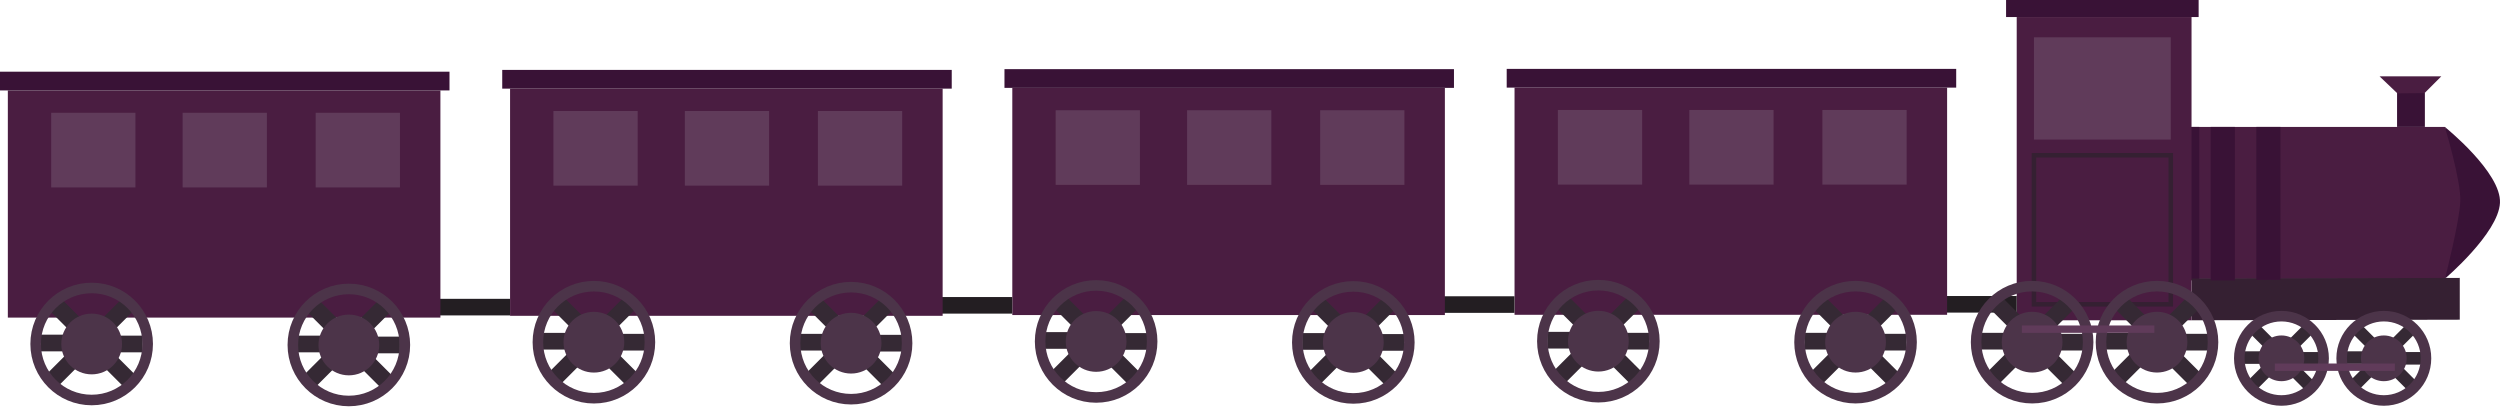
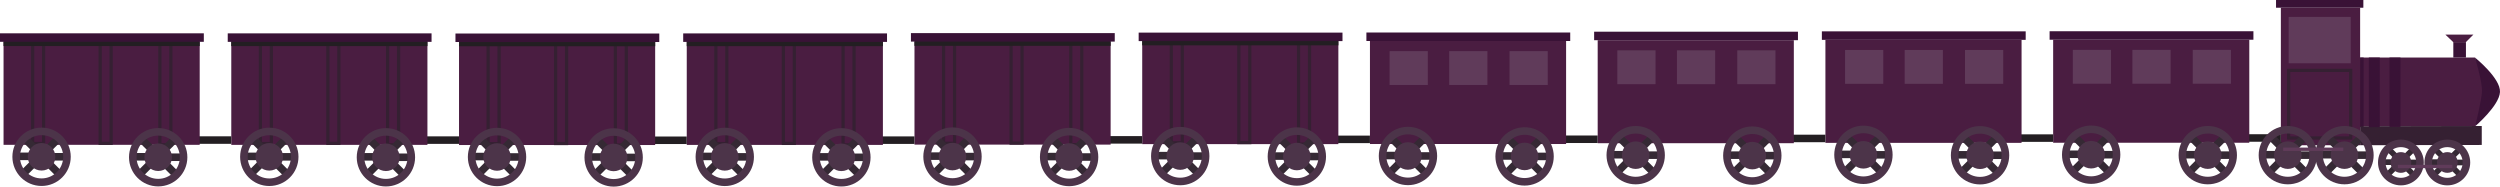
- <svg xmlns="http://www.w3.org/2000/svg" id="Layer_13" data-name="Layer 13" viewBox="0 0 1659.167 269.618">
+ <svg xmlns="http://www.w3.org/2000/svg" id="train" viewBox="0 0 2316.591 172.92">
  <defs>
    <style>.cls-1{fill:#4a1d41;}.cls-2{fill:#391236;}.cls-3{fill:#352032;}.cls-4{fill:#603b5a;}.cls-5,.cls-8{fill:none;stroke-miterlimit:10;}.cls-5{stroke:#352032;stroke-width:3px;}.cls-6{fill:#231e22;}.cls-7{fill:#352934;}.cls-8{stroke:#4c3449;stroke-width:7px;}.cls-9{fill:#4c3449;}</style>
  </defs>
-   <path class="cls-1" d="M1956.026,247.958h-168.09V147.067h168.09s13.57,24.797,13.57,50.446S1956.026,247.958,1956.026,247.958Z" transform="translate(-333.4858 -62.8361)" />
-   <path class="cls-2" d="M1956.133,247.759s35.427-30.068,36.497-50.246-36.604-50.446-36.604-50.446,10.885,35.768,10.274,49.526S1956.133,247.759,1956.133,247.759Z" transform="translate(-333.4858 -62.8361)" />
-   <rect class="cls-2" x="1443.532" y="84.231" width="16.051" height="101.863" />
-   <polygon class="cls-3" points="1454.451 212.563 1632.469 212.17 1632.469 184.431 1454.451 184.824 1454.451 212.563" />
-   <rect class="cls-2" x="1497.433" y="84.231" width="16.051" height="101.519" />
-   <rect class="cls-2" x="1467.166" y="84.231" width="16.051" height="101.863" />
-   <rect class="cls-2" x="1590.851" y="61.645" width="18.459" height="22.586" />
-   <polyline class="cls-1" points="1591.043 61.947 1579.243 50.695 1581.393 50.657 1620.221 50.657 1609.101 61.777" />
-   <rect class="cls-1" x="1338.425" y="11.312" width="116.025" height="201.251" />
-   <rect class="cls-2" x="1331.366" width="127.796" height="11.312" />
-   <rect class="cls-4" x="1349.862" y="24.764" width="90.802" height="67.873" />
-   <rect class="cls-5" x="1349.862" y="103.032" width="90.802" height="98.93" />
-   <rect class="cls-6" x="1290.67" y="196.458" width="47.755" height="11.006" />
-   <rect class="cls-7" x="1701.688" y="281.092" width="11.074" height="17.647" transform="translate(1663.655 -1480.145) rotate(90)" />
-   <rect class="cls-7" x="1651.853" y="280.051" width="11.074" height="18.43" transform="translate(1034.638 1883.82) rotate(-90)" />
-   <rect class="cls-7" x="1691.778" y="261.399" width="11.074" height="22.52" transform="translate(356.4453 -1183.159) rotate(45)" />
-   <rect class="cls-7" x="1657.908" y="297.304" width="11.074" height="18.45" transform="translate(370.4748 -1149.289) rotate(45)" />
-   <rect class="cls-7" x="1695.137" y="299.094" width="11.074" height="17.453" transform="translate(-53.0315 1229.88) rotate(-45)" />
-   <rect class="cls-7" x="1659.939" y="262.001" width="11.074" height="18.411" transform="translate(-37.4509 1194.268) rotate(-45)" />
-   <circle class="cls-8" cx="1348.655" cy="227.08" r="37.177" />
-   <circle class="cls-9" cx="1348.655" cy="227.08" r="20.159" />
-   <rect class="cls-7" x="1784.565" y="281.092" width="11.074" height="17.647" transform="translate(1746.532 -1563.022) rotate(90)" />
-   <rect class="cls-7" x="1734.73" y="280.051" width="11.074" height="18.43" transform="translate(1117.515 1966.697) rotate(-90)" />
-   <rect class="cls-7" x="1774.655" y="261.399" width="11.074" height="22.52" transform="translate(380.7194 -1241.762) rotate(45)" />
-   <rect class="cls-7" x="1740.785" y="297.304" width="11.074" height="18.45" transform="translate(394.749 -1207.892) rotate(45)" />
-   <rect class="cls-7" x="1778.014" y="299.094" width="11.074" height="17.453" transform="translate(-28.7574 1288.483) rotate(-45)" />
-   <rect class="cls-7" x="1742.816" y="262.001" width="11.074" height="18.411" transform="translate(-13.1768 1252.871) rotate(-45)" />
-   <circle class="cls-8" cx="1431.532" cy="227.08" r="37.177" />
-   <circle class="cls-9" cx="1431.532" cy="227.08" r="20.159" />
-   <rect class="cls-7" x="1862.321" y="294" width="8.335" height="13.282" transform="translate(1833.643 -1628.683) rotate(90)" />
-   <rect class="cls-7" x="1824.812" y="293.216" width="8.335" height="13.872" transform="translate(1195.341 2066.295) rotate(-90)" />
-   <rect class="cls-7" x="1854.862" y="279.177" width="8.335" height="16.95" transform="translate(414.4122 -1293.117) rotate(45)" />
-   <rect class="cls-7" x="1829.369" y="306.202" width="8.335" height="13.886" transform="translate(424.9717 -1267.624) rotate(45)" />
-   <rect class="cls-7" x="1857.39" y="307.549" width="8.335" height="13.136" transform="translate(-10.3624 1345.486) rotate(-45)" />
-   <rect class="cls-7" x="1830.898" y="279.63" width="8.335" height="13.857" transform="translate(1.3647 1318.682) rotate(-45)" />
-   <circle class="cls-8" cx="1514.122" cy="237.805" r="27.982" />
-   <circle class="cls-9" cx="1514.122" cy="237.805" r="15.173" />
-   <rect class="cls-7" x="1930.26" y="294" width="8.335" height="13.282" transform="translate(1901.583 -1696.623) rotate(90)" />
-   <rect class="cls-7" x="1892.751" y="293.216" width="8.335" height="13.872" transform="translate(1263.281 2134.234) rotate(-90)" />
-   <rect class="cls-7" x="1922.802" y="279.177" width="8.335" height="16.95" transform="translate(434.3112 -1341.158) rotate(45)" />
-   <rect class="cls-7" x="1897.308" y="306.202" width="8.335" height="13.886" transform="translate(444.8707 -1315.665) rotate(45)" />
-   <rect class="cls-7" x="1925.329" y="307.549" width="8.335" height="13.136" transform="translate(9.5366 1393.527) rotate(-45)" />
-   <rect class="cls-7" x="1898.837" y="279.63" width="8.335" height="13.857" transform="translate(21.2637 1366.722) rotate(-45)" />
-   <circle class="cls-8" cx="1582.062" cy="237.805" r="27.982" />
-   <circle class="cls-9" cx="1582.062" cy="237.805" r="15.173" />
-   <rect class="cls-4" x="1341.866" y="216.006" width="87.903" height="4.887" />
-   <rect class="cls-1" x="1005.148" y="58.151" width="287.083" height="150.77" />
-   <rect class="cls-4" x="1509.73" y="241.249" width="79.637" height="4.887" />
-   <rect class="cls-7" x="1413.818" y="280.443" width="11.074" height="17.647" transform="translate(1375.135 -1192.925) rotate(90)" />
-   <rect class="cls-7" x="1363.983" y="279.401" width="11.074" height="18.43" transform="translate(747.4178 1595.301) rotate(-90)" />
-   <rect class="cls-7" x="1403.909" y="260.749" width="11.074" height="22.52" transform="translate(271.6708 -979.7948) rotate(45)" />
-   <rect class="cls-7" x="1370.038" y="296.655" width="11.074" height="18.45" transform="translate(285.7003 -945.9246) rotate(45)" />
-   <rect class="cls-7" x="1407.267" y="298.444" width="11.074" height="17.453" transform="translate(-136.8873 1026.135) rotate(-45)" />
-   <rect class="cls-7" x="1372.069" y="261.351" width="11.074" height="18.411" transform="translate(-121.3066 990.5227) rotate(-45)" />
-   <circle class="cls-8" cx="1060.785" cy="226.43" r="37.177" />
-   <circle class="cls-9" cx="1060.785" cy="226.43" r="20.159" />
-   <rect class="cls-7" x="1584.501" y="281.092" width="11.074" height="17.647" transform="translate(1546.468 -1362.958) rotate(90)" />
-   <rect class="cls-7" x="1534.666" y="280.051" width="11.074" height="18.43" transform="translate(917.4511 1766.633) rotate(-90)" />
-   <rect class="cls-7" x="1574.591" y="261.399" width="11.074" height="22.52" transform="translate(322.1221 -1100.296) rotate(45)" />
-   <rect class="cls-7" x="1540.721" y="297.304" width="11.074" height="18.45" transform="translate(336.1516 -1066.425) rotate(45)" />
-   <rect class="cls-7" x="1577.95" y="299.094" width="11.074" height="17.453" transform="translate(-87.3548 1147.017) rotate(-45)" />
-   <rect class="cls-7" x="1542.752" y="262.001" width="11.074" height="18.411" transform="translate(-71.7741 1111.404) rotate(-45)" />
-   <circle class="cls-8" cx="1231.468" cy="227.08" r="37.177" />
-   <circle class="cls-9" cx="1231.468" cy="227.08" r="20.159" />
-   <rect class="cls-4" x="1033.917" y="72.992" width="55.916" height="49.529" />
-   <rect class="cls-4" x="1121.149" y="72.992" width="55.916" height="49.529" />
-   <rect class="cls-4" x="1209.46" y="72.992" width="55.916" height="49.529" />
-   <rect class="cls-2" x="999.947" y="45.718" width="298.318" height="12.433" />
-   <rect class="cls-6" x="957.355" y="196.628" width="47.755" height="11.006" />
-   <rect class="cls-1" x="671.832" y="58.32" width="287.083" height="150.77" />
-   <rect class="cls-7" x="1080.502" y="280.612" width="11.074" height="17.647" transform="translate(1041.989 -859.4396) rotate(90)" />
-   <rect class="cls-7" x="1030.667" y="279.571" width="11.074" height="18.43" transform="translate(413.9326 1262.154) rotate(-90)" />
-   <rect class="cls-7" x="1070.593" y="260.919" width="11.074" height="22.52" transform="translate(174.1647 -744.0554) rotate(45)" />
-   <rect class="cls-7" x="1036.723" y="296.824" width="11.074" height="18.45" transform="translate(188.1942 -710.1851) rotate(45)" />
-   <rect class="cls-7" x="1073.951" y="298.613" width="11.074" height="17.453" transform="translate(-234.633 790.495) rotate(-45)" />
-   <rect class="cls-7" x="1038.753" y="261.52" width="11.074" height="18.411" transform="translate(-219.0523 754.8825) rotate(-45)" />
-   <circle class="cls-8" cx="727.47" cy="226.6" r="37.177" />
-   <circle class="cls-9" cx="727.47" cy="226.6" r="20.159" />
-   <rect class="cls-7" x="1251.185" y="281.262" width="11.074" height="17.647" transform="translate(1213.322 -1029.473) rotate(90)" />
-   <rect class="cls-7" x="1201.35" y="280.22" width="11.074" height="18.43" transform="translate(583.9659 1433.487) rotate(-90)" />
-   <rect class="cls-7" x="1241.276" y="261.568" width="11.074" height="22.52" transform="translate(224.6159 -864.5562) rotate(45)" />
-   <rect class="cls-7" x="1207.406" y="297.474" width="11.074" height="18.45" transform="translate(238.6454 -830.6859) rotate(45)" />
-   <rect class="cls-7" x="1244.634" y="299.263" width="11.074" height="17.453" transform="translate(-185.1005 911.3763) rotate(-45)" />
-   <rect class="cls-7" x="1209.436" y="262.17" width="11.074" height="18.411" transform="translate(-169.5199 875.7638) rotate(-45)" />
-   <circle class="cls-8" cx="898.153" cy="227.249" r="37.177" />
-   <circle class="cls-9" cx="898.153" cy="227.249" r="20.159" />
-   <rect class="cls-4" x="700.601" y="73.161" width="55.916" height="49.529" />
-   <rect class="cls-4" x="787.833" y="73.161" width="55.916" height="49.529" />
-   <rect class="cls-4" x="876.144" y="73.161" width="55.916" height="49.529" />
-   <rect class="cls-2" x="666.632" y="45.888" width="298.318" height="12.433" />
-   <rect class="cls-6" x="624.039" y="197.135" width="47.755" height="11.006" />
-   <rect class="cls-1" x="338.516" y="58.827" width="287.083" height="150.77" />
-   <rect class="cls-7" x="747.186" y="281.119" width="11.074" height="17.647" transform="translate(709.1801 -525.6168) rotate(90)" />
-   <rect class="cls-7" x="697.352" y="280.078" width="11.074" height="18.43" transform="translate(80.1099 929.3453) rotate(-90)" />
-   <rect class="cls-7" x="737.277" y="261.426" width="11.074" height="22.52" transform="translate(76.8972 -508.217) rotate(45)" />
-   <rect class="cls-7" x="703.407" y="297.331" width="11.074" height="18.45" transform="translate(90.9267 -474.3468) rotate(45)" />
-   <rect class="cls-7" x="740.635" y="299.12" width="11.074" height="17.453" transform="translate(-332.6174 554.9536) rotate(-45)" />
-   <rect class="cls-7" x="705.438" y="262.027" width="11.074" height="18.411" transform="translate(-317.0368 519.3411) rotate(-45)" />
-   <circle class="cls-8" cx="394.154" cy="227.107" r="37.177" />
-   <circle class="cls-9" cx="394.154" cy="227.107" r="20.159" />
-   <rect class="cls-7" x="917.869" y="281.769" width="11.074" height="17.647" transform="translate(880.5128 -695.6501) rotate(90)" />
-   <rect class="cls-7" x="868.035" y="280.727" width="11.074" height="18.43" transform="translate(250.1432 1100.678) rotate(-90)" />
-   <rect class="cls-7" x="907.96" y="262.075" width="11.074" height="22.52" transform="translate(127.3485 -628.7178) rotate(45)" />
-   <rect class="cls-7" x="874.09" y="297.981" width="11.074" height="18.45" transform="translate(141.378 -594.8476) rotate(45)" />
-   <rect class="cls-7" x="911.318" y="299.77" width="11.074" height="17.453" transform="translate(-283.0849 675.835) rotate(-45)" />
-   <rect class="cls-7" x="876.121" y="262.677" width="11.074" height="18.411" transform="translate(-267.5043 640.2225) rotate(-45)" />
-   <circle class="cls-8" cx="564.837" cy="227.756" r="37.177" />
-   <circle class="cls-9" cx="564.837" cy="227.756" r="20.159" />
-   <rect class="cls-4" x="367.285" y="73.668" width="55.916" height="49.529" />
-   <rect class="cls-4" x="454.517" y="73.668" width="55.916" height="49.529" />
-   <rect class="cls-4" x="542.828" y="73.668" width="55.916" height="49.529" />
-   <rect class="cls-2" x="333.316" y="46.394" width="298.318" height="12.433" />
-   <polyline class="cls-6" points="338.478 198.319 290.723 198.319 290.723 209.326 338.478 209.326" />
-   <rect class="cls-1" x="5.2" y="60.012" width="287.083" height="150.77" />
-   <rect class="cls-7" x="413.871" y="282.304" width="11.074" height="17.647" transform="translate(377.0491 -191.1163) rotate(90)" />
-   <rect class="cls-7" x="364.036" y="281.262" width="11.074" height="18.43" transform="translate(-254.3906 597.2143) rotate(-90)" />
-   <rect class="cls-7" x="403.961" y="262.61" width="11.074" height="22.52" transform="translate(-19.891 -272.1802) rotate(45)" />
-   <rect class="cls-7" x="370.091" y="298.516" width="11.074" height="18.45" transform="translate(-5.8615 -238.3099) rotate(45)" />
-   <rect class="cls-7" x="407.32" y="300.305" width="11.074" height="17.453" transform="translate(-431.081 319.6107) rotate(-45)" />
-   <rect class="cls-7" x="372.122" y="263.212" width="11.074" height="18.411" transform="translate(-415.5004 283.9982) rotate(-45)" />
-   <circle class="cls-8" cx="60.838" cy="228.291" r="37.177" />
-   <circle class="cls-9" cx="60.838" cy="228.291" r="20.159" />
-   <rect class="cls-7" x="584.554" y="282.954" width="11.074" height="17.647" transform="translate(548.3817 -361.1496) rotate(90)" />
-   <rect class="cls-7" x="534.719" y="281.912" width="11.074" height="18.43" transform="translate(-84.3574 768.5469) rotate(-90)" />
-   <rect class="cls-7" x="574.644" y="263.26" width="11.074" height="22.52" transform="translate(30.5603 -392.681) rotate(45)" />
-   <rect class="cls-7" x="540.774" y="299.165" width="11.074" height="18.45" transform="translate(44.5898 -358.8107) rotate(45)" />
-   <rect class="cls-7" x="578.003" y="300.955" width="11.074" height="17.453" transform="translate(-381.5485 440.4921) rotate(-45)" />
-   <rect class="cls-7" x="542.805" y="263.862" width="11.074" height="18.411" transform="translate(-365.9679 404.8796) rotate(-45)" />
-   <circle class="cls-8" cx="231.521" cy="228.941" r="37.177" />
-   <circle class="cls-9" cx="231.521" cy="228.941" r="20.159" />
-   <rect class="cls-4" x="33.969" y="74.853" width="55.916" height="49.529" />
-   <rect class="cls-4" x="121.201" y="74.853" width="55.916" height="49.529" />
-   <rect class="cls-4" x="209.512" y="74.853" width="55.916" height="49.529" />
-   <rect class="cls-2" y="47.579" width="298.318" height="12.433" />
+   <path class="cls-1" d="M1969.464,278.462H1863.044V214.586h106.419s8.591,15.7,8.591,31.938S1969.464,278.462,1969.464,278.462Z" transform="translate(323.939 -161.2586)" />
+   <path class="cls-2" d="M1969.532,278.335s22.429-19.036,23.107-31.811-23.175-31.938-23.175-31.938,6.891,22.645,6.504,31.355S1969.532,278.335,1969.532,278.335Z" transform="translate(323.939 -161.2586)" />
+   <rect class="cls-2" x="2180.071" y="53.327" width="10.162" height="64.491" />
+   <polygon class="cls-3" points="2186.983 134.576 2299.689 134.327 2299.689 116.766 2186.983 117.014 2186.983 134.576" />
+   <rect class="cls-2" x="2214.196" y="53.327" width="10.162" height="64.273" />
+   <rect class="cls-2" x="2195.034" y="53.327" width="10.162" height="64.491" />
+   <rect class="cls-2" x="2273.34" y="39.028" width="11.686" height="14.299" />
+   <polyline class="cls-1" points="2273.462 39.22 2265.991 32.096 2267.352 32.072 2291.934 32.072 2284.895 39.111" />
+   <rect class="cls-1" x="2113.526" y="7.162" width="73.457" height="127.414" />
+   <rect class="cls-2" x="2109.057" width="80.909" height="7.162" />
+   <rect class="cls-4" x="2120.767" y="15.679" width="57.488" height="42.971" />
+   <rect class="cls-5" x="2120.767" y="65.231" width="57.488" height="62.633" />
+   <rect class="cls-6" x="2083.292" y="124.38" width="30.234" height="6.968" />
+   <rect class="cls-7" x="1808.44" y="299.439" width="7.011" height="11.172" transform="translate(2440.909 -1668.178) rotate(90)" />
+   <rect class="cls-7" x="1776.889" y="298.78" width="7.011" height="11.668" transform="translate(1799.719 1923.749) rotate(-90)" />
+   <rect class="cls-7" x="1802.166" y="286.971" width="7.011" height="14.258" transform="translate(1060.768 -1351.921) rotate(45)" />
+   <rect class="cls-7" x="1780.722" y="309.703" width="7.011" height="11.681" transform="translate(1069.65 -1330.478) rotate(45)" />
+   <rect class="cls-7" x="1804.292" y="310.836" width="7.011" height="11.049" transform="translate(629.7299 1209.707) rotate(-45)" />
+   <rect class="cls-7" x="1782.008" y="287.352" width="7.011" height="11.656" transform="translate(639.5942 1187.16) rotate(-45)" />
+   <circle class="cls-8" cx="2120.003" cy="143.767" r="23.537" />
+   <circle class="cls-9" cx="2120.003" cy="143.767" r="12.763" />
+   <rect class="cls-7" x="1860.91" y="299.439" width="7.011" height="11.172" transform="translate(2493.38 -1720.649) rotate(90)" />
+   <rect class="cls-7" x="1829.359" y="298.78" width="7.011" height="11.668" transform="translate(1852.189 1976.22) rotate(-90)" />
+   <rect class="cls-7" x="1854.636" y="286.971" width="7.011" height="14.258" transform="translate(1076.136 -1389.023) rotate(45)" />
+   <rect class="cls-7" x="1833.193" y="309.703" width="7.011" height="11.681" transform="translate(1085.018 -1367.58) rotate(45)" />
+   <rect class="cls-7" x="1856.762" y="310.836" width="7.011" height="11.049" transform="translate(645.0981 1246.809) rotate(-45)" />
+   <rect class="cls-7" x="1834.478" y="287.352" width="7.011" height="11.656" transform="translate(654.9624 1224.263) rotate(-45)" />
+   <circle class="cls-8" cx="2172.474" cy="143.767" r="23.537" />
+   <circle class="cls-9" cx="2172.474" cy="143.767" r="12.763" />
+   <rect class="cls-7" x="1910.138" y="307.611" width="5.277" height="8.409" transform="translate(2548.531 -1762.219) rotate(90)" />
+   <rect class="cls-7" x="1886.39" y="307.115" width="5.277" height="8.783" transform="translate(1901.462 2039.276) rotate(-90)" />
+   <rect class="cls-7" x="1905.416" y="298.227" width="5.277" height="10.731" transform="translate(1097.467 -1421.537) rotate(45)" />
+   <rect class="cls-7" x="1889.276" y="315.336" width="5.277" height="8.792" transform="translate(1104.153 -1405.397) rotate(45)" />
+   <rect class="cls-7" x="1907.016" y="316.189" width="5.277" height="8.316" transform="translate(656.7442 1282.899) rotate(-45)" />
+   <rect class="cls-7" x="1890.244" y="298.513" width="5.277" height="8.773" transform="translate(664.1687 1265.928) rotate(-45)" />
+   <circle class="cls-8" cx="2224.762" cy="150.557" r="17.716" />
+   <circle class="cls-9" cx="2224.762" cy="150.557" r="9.606" />
+   <rect class="cls-7" x="1953.151" y="307.611" width="5.277" height="8.409" transform="translate(2591.544 -1805.233) rotate(90)" />
+   <rect class="cls-7" x="1929.404" y="307.115" width="5.277" height="8.783" transform="translate(1944.475 2082.289) rotate(-90)" />
+   <rect class="cls-7" x="1948.429" y="298.227" width="5.277" height="10.731" transform="translate(1110.065 -1451.952) rotate(45)" />
+   <rect class="cls-7" x="1932.289" y="315.336" width="5.277" height="8.792" transform="translate(1116.751 -1435.812) rotate(45)" />
+   <rect class="cls-7" x="1950.029" y="316.189" width="5.277" height="8.316" transform="translate(669.3425 1313.314) rotate(-45)" />
+   <rect class="cls-7" x="1933.257" y="298.513" width="5.277" height="8.773" transform="translate(676.767 1296.343) rotate(-45)" />
+   <circle class="cls-8" cx="2267.776" cy="150.557" r="17.716" />
+   <circle class="cls-9" cx="2267.776" cy="150.557" r="9.606" />
+   <rect class="cls-4" x="2115.705" y="136.756" width="55.652" height="3.094" />
+   <rect class="cls-1" x="1902.525" y="36.816" width="181.755" height="95.454" />
+   <rect class="cls-4" x="2221.981" y="152.738" width="50.419" height="3.094" />
+   <rect class="cls-7" x="1626.186" y="299.028" width="7.011" height="11.172" transform="translate(2258.244 -1486.336) rotate(90)" />
+   <rect class="cls-7" x="1594.635" y="298.368" width="7.011" height="11.668" transform="translate(1617.877 1741.085) rotate(-90)" />
+   <rect class="cls-7" x="1619.912" y="286.56" width="7.011" height="14.258" transform="translate(1007.096 -1223.169) rotate(45)" />
+   <rect class="cls-7" x="1598.469" y="309.292" width="7.011" height="11.681" transform="translate(1015.978 -1201.725) rotate(45)" />
+   <rect class="cls-7" x="1622.039" y="310.425" width="7.011" height="11.049" transform="translate(576.6399 1080.714) rotate(-45)" />
+   <rect class="cls-7" x="1599.754" y="286.941" width="7.011" height="11.656" transform="translate(586.5042 1058.167) rotate(-45)" />
+   <circle class="cls-8" cx="1937.75" cy="143.355" r="23.537" />
+   <circle class="cls-9" cx="1937.75" cy="143.355" r="12.763" />
+   <rect class="cls-7" x="1734.247" y="299.439" width="7.011" height="11.172" transform="translate(2366.717 -1593.986) rotate(90)" />
+   <rect class="cls-7" x="1702.696" y="298.78" width="7.011" height="11.668" transform="translate(1725.527 1849.557) rotate(-90)" />
+   <rect class="cls-7" x="1727.974" y="286.971" width="7.011" height="14.258" transform="translate(1039.037 -1299.459) rotate(45)" />
+   <rect class="cls-7" x="1706.53" y="309.703" width="7.011" height="11.681" transform="translate(1047.92 -1278.016) rotate(45)" />
+   <rect class="cls-7" x="1730.1" y="310.836" width="7.011" height="11.049" transform="translate(607.9995 1157.245) rotate(-45)" />
+   <rect class="cls-7" x="1707.816" y="287.352" width="7.011" height="11.656" transform="translate(617.8638 1134.699) rotate(-45)" />
+   <circle class="cls-8" cx="2045.811" cy="143.767" r="23.537" />
+   <circle class="cls-9" cx="2045.811" cy="143.767" r="12.763" />
+   <rect class="cls-4" x="1920.739" y="46.212" width="35.401" height="31.357" />
+   <rect class="cls-4" x="1975.966" y="46.212" width="35.401" height="31.357" />
+   <rect class="cls-4" x="2031.877" y="46.212" width="35.401" height="31.357" />
+   <rect class="cls-2" x="1899.233" y="28.945" width="188.869" height="7.871" />
+   <rect class="cls-6" x="1872.266" y="124.487" width="30.234" height="6.968" />
+   <rect class="cls-1" x="1691.499" y="36.923" width="181.755" height="95.454" />
+   <rect class="cls-7" x="1415.16" y="299.135" width="7.011" height="11.172" transform="translate(2047.326 -1275.203) rotate(90)" />
+   <rect class="cls-7" x="1383.609" y="298.476" width="7.011" height="11.668" transform="translate(1406.744 1530.166) rotate(-90)" />
+   <rect class="cls-7" x="1408.886" y="286.667" width="7.011" height="14.258" transform="translate(945.3639 -1073.92) rotate(45)" />
+   <rect class="cls-7" x="1387.443" y="309.399" width="7.011" height="11.681" transform="translate(954.2461 -1052.476) rotate(45)" />
+   <rect class="cls-7" x="1411.013" y="310.532" width="7.011" height="11.049" transform="translate(514.7561 931.5276) rotate(-45)" />
+   <rect class="cls-7" x="1388.729" y="287.048" width="7.011" height="11.656" transform="translate(524.6203 908.9809) rotate(-45)" />
+   <circle class="cls-8" cx="1726.724" cy="143.463" r="23.537" />
+   <circle class="cls-9" cx="1726.724" cy="143.463" r="12.763" />
+   <rect class="cls-7" x="1523.222" y="299.546" width="7.011" height="11.172" transform="translate(2155.798 -1382.853) rotate(90)" />
+   <rect class="cls-7" x="1491.67" y="298.887" width="7.011" height="11.668" transform="translate(1514.394 1638.639) rotate(-90)" />
+   <rect class="cls-7" x="1516.948" y="287.078" width="7.011" height="14.258" transform="translate(977.3051 -1150.21) rotate(45)" />
+   <rect class="cls-7" x="1495.504" y="309.81" width="7.011" height="11.681" transform="translate(986.1874 -1128.766) rotate(45)" />
+   <rect class="cls-7" x="1519.074" y="310.943" width="7.011" height="11.049" transform="translate(546.1156 1008.059) rotate(-45)" />
+   <rect class="cls-7" x="1496.79" y="287.459" width="7.011" height="11.656" transform="translate(555.9799 985.5122) rotate(-45)" />
+   <circle class="cls-8" cx="1834.785" cy="143.874" r="23.537" />
+   <circle class="cls-9" cx="1834.785" cy="143.874" r="12.763" />
+   <rect class="cls-4" x="1709.713" y="46.319" width="35.401" height="31.357" />
+   <rect class="cls-4" x="1764.94" y="46.319" width="35.401" height="31.357" />
+   <rect class="cls-4" x="1820.851" y="46.319" width="35.401" height="31.357" />
+   <rect class="cls-2" x="1688.207" y="29.052" width="188.869" height="7.871" />
+   <rect class="cls-6" x="1661.241" y="124.808" width="30.234" height="6.968" />
+   <rect class="cls-1" x="1480.473" y="37.244" width="181.755" height="95.454" />
+   <rect class="cls-7" x="1204.134" y="299.456" width="7.011" height="11.172" transform="translate(1836.621 -1063.856) rotate(90)" />
+   <rect class="cls-7" x="1172.583" y="298.797" width="7.011" height="11.668" transform="translate(1195.397 1319.461) rotate(-90)" />
+   <rect class="cls-7" x="1197.861" y="286.988" width="7.011" height="14.258" transform="translate(883.7828 -924.608) rotate(45)" />
+   <rect class="cls-7" x="1176.417" y="309.72" width="7.011" height="11.681" transform="translate(892.665 -903.1644) rotate(45)" />
+   <rect class="cls-7" x="1199.987" y="310.853" width="7.011" height="11.049" transform="translate(452.7211 782.4038) rotate(-45)" />
+   <rect class="cls-7" x="1177.703" y="287.369" width="7.011" height="11.656" transform="translate(462.5854 759.8571) rotate(-45)" />
+   <circle class="cls-8" cx="1515.698" cy="143.784" r="23.537" />
+   <circle class="cls-9" cx="1515.698" cy="143.784" r="12.763" />
+   <rect class="cls-7" x="1312.196" y="299.867" width="7.011" height="11.172" transform="translate(1945.094 -1171.506) rotate(90)" />
+   <rect class="cls-7" x="1280.645" y="299.208" width="7.011" height="11.668" transform="translate(1303.047 1427.934) rotate(-90)" />
+   <rect class="cls-7" x="1305.922" y="287.399" width="7.011" height="14.258" transform="translate(915.7241 -1000.898) rotate(45)" />
+   <rect class="cls-7" x="1284.478" y="310.131" width="7.011" height="11.681" transform="translate(924.6063 -979.4547) rotate(45)" />
+   <rect class="cls-7" x="1308.048" y="311.264" width="7.011" height="11.049" transform="translate(484.0806 858.9351) rotate(-45)" />
+   <rect class="cls-7" x="1285.764" y="287.78" width="7.011" height="11.656" transform="translate(493.9449 836.3884) rotate(-45)" />
+   <circle class="cls-8" cx="1623.759" cy="144.195" r="23.537" />
+   <circle class="cls-9" cx="1623.759" cy="144.195" r="12.763" />
+   <rect class="cls-4" x="1498.687" y="46.64" width="35.401" height="31.357" />
+   <rect class="cls-4" x="1553.915" y="46.64" width="35.401" height="31.357" />
+   <rect class="cls-4" x="1609.825" y="46.64" width="35.401" height="31.357" />
+   <rect class="cls-2" x="1477.181" y="29.373" width="188.869" height="7.871" />
+   <polyline class="cls-6" points="1480.449 125.558 1450.215 125.558 1450.215 132.526 1480.449 132.526" />
+   <rect class="cls-1" x="1269.447" y="37.994" width="181.755" height="95.454" />
+   <rect class="cls-7" x="993.109" y="300.206" width="7.011" height="11.172" transform="translate(1626.345 -852.0804) rotate(90)" />
+   <rect class="cls-7" x="961.558" y="299.547" width="7.011" height="11.668" transform="translate(983.6211 1109.185) rotate(-90)" />
+   <rect class="cls-7" x="986.835" y="287.738" width="7.011" height="14.258" transform="translate(822.5051 -775.1705) rotate(45)" />
+   <rect class="cls-7" x="965.391" y="310.47" width="7.011" height="11.681" transform="translate(831.3874 -753.7269) rotate(45)" />
+   <rect class="cls-7" x="988.961" y="311.603" width="7.011" height="11.049" transform="translate(390.3827 633.4057) rotate(-45)" />
+   <rect class="cls-7" x="966.677" y="288.119" width="7.011" height="11.656" transform="translate(400.2469 610.859) rotate(-45)" />
+   <circle class="cls-8" cx="1304.672" cy="144.534" r="23.537" />
+   <circle class="cls-9" cx="1304.672" cy="144.534" r="12.763" />
+   <rect class="cls-7" x="1101.17" y="300.617" width="7.011" height="11.172" transform="translate(1734.818 -959.7303) rotate(90)" />
+   <rect class="cls-7" x="1069.619" y="299.958" width="7.011" height="11.668" transform="translate(1091.271 1217.658) rotate(-90)" />
+   <rect class="cls-7" x="1094.896" y="288.149" width="7.011" height="14.258" transform="translate(854.4464 -851.4609) rotate(45)" />
+   <rect class="cls-7" x="1073.452" y="310.881" width="7.011" height="11.681" transform="translate(863.3286 -830.0172) rotate(45)" />
+   <rect class="cls-7" x="1097.022" y="312.014" width="7.011" height="11.049" transform="translate(421.7422 709.937) rotate(-45)" />
+   <rect class="cls-7" x="1074.738" y="288.53" width="7.011" height="11.656" transform="translate(431.6065 687.3903) rotate(-45)" />
+   <circle class="cls-8" cx="1412.734" cy="144.945" r="23.537" />
+   <circle class="cls-9" cx="1412.734" cy="144.945" r="12.763" />
+   <rect class="cls-4" x="1287.661" y="47.39" width="35.401" height="31.357" />
+   <rect class="cls-4" x="1342.889" y="47.39" width="35.401" height="31.357" />
+   <rect class="cls-4" x="1398.8" y="47.39" width="35.401" height="31.357" />
+   <rect class="cls-2" x="1266.155" y="30.123" width="188.869" height="7.871" />
+   <polyline class="cls-6" points="1269.423 125.656 1239.189 125.656 1239.189 132.624 1269.423 132.624" />
+   <rect class="cls-1" x="1058.421" y="38.092" width="181.755" height="95.454" />
+   <rect class="cls-5" x="1085.384" y="37.139" width="10.162" height="95.14" />
+   <rect class="cls-5" x="1203.279" y="37.139" width="10.162" height="96.406" />
+   <rect class="cls-5" x="1147.941" y="35.734" width="10.162" height="96.406" />
+   <rect class="cls-7" x="782.083" y="300.304" width="7.011" height="11.172" transform="translate(1415.417 -640.9569) rotate(90)" />
+   <rect class="cls-7" x="750.532" y="299.644" width="7.011" height="11.668" transform="translate(772.4976 898.2572) rotate(-90)" />
+   <rect class="cls-7" x="775.809" y="287.836" width="7.011" height="14.258" transform="translate(760.7662 -625.9241) rotate(45)" />
+   <rect class="cls-7" x="754.365" y="310.568" width="7.011" height="11.681" transform="translate(769.6484 -604.4805) rotate(45)" />
+   <rect class="cls-7" x="777.935" y="311.7" width="7.011" height="11.049" transform="translate(328.5056 484.2165) rotate(-45)" />
+   <rect class="cls-7" x="755.651" y="288.216" width="7.011" height="11.656" transform="translate(338.3699 461.6698) rotate(-45)" />
+   <circle class="cls-8" cx="1093.646" cy="144.631" r="23.537" />
+   <circle class="cls-9" cx="1093.646" cy="144.631" r="12.763" />
+   <rect class="cls-7" x="890.144" y="300.715" width="7.011" height="11.172" transform="translate(1523.89 -748.6068) rotate(90)" />
+   <rect class="cls-7" x="858.593" y="300.056" width="7.011" height="11.668" transform="translate(880.1475 1006.73) rotate(-90)" />
+   <rect class="cls-7" x="883.87" y="288.247" width="7.011" height="14.258" transform="translate(792.7074 -702.2144) rotate(45)" />
+   <rect class="cls-7" x="862.427" y="310.979" width="7.011" height="11.681" transform="translate(801.5896 -680.7708) rotate(45)" />
+   <rect class="cls-7" x="885.996" y="312.112" width="7.011" height="11.049" transform="translate(359.8651 560.7478) rotate(-45)" />
+   <rect class="cls-7" x="863.712" y="288.628" width="7.011" height="11.656" transform="translate(369.7294 538.2011) rotate(-45)" />
+   <circle class="cls-8" cx="1201.708" cy="145.043" r="23.537" />
+   <circle class="cls-9" cx="1201.708" cy="145.043" r="12.763" />
+   <rect class="cls-6" x="1058.397" y="34.156" width="181.804" height="7.871" />
+   <rect class="cls-2" x="1055.129" y="30.221" width="188.869" height="7.871" />
+   <path class="cls-6" d="M734.458,294.078" transform="translate(323.939 -161.2586)" />
+   <path class="cls-6" d="M734.458,287.11" transform="translate(323.939 -161.2586)" />
+   <polyline class="cls-6" points="1058.397 126.114 1028.163 126.114 1028.163 133.083 1058.397 133.083" />
+   <rect class="cls-1" x="847.396" y="38.55" width="181.755" height="95.454" />
+   <rect class="cls-5" x="874.358" y="37.598" width="10.162" height="95.14" />
+   <rect class="cls-5" x="992.253" y="37.598" width="10.162" height="96.406" />
+   <rect class="cls-5" x="936.915" y="36.193" width="10.162" height="96.406" />
+   <rect class="cls-7" x="571.057" y="300.762" width="7.011" height="11.172" transform="translate(1204.85 -429.4725) rotate(90)" />
+   <rect class="cls-7" x="539.506" y="300.103" width="7.011" height="11.668" transform="translate(561.0132 687.69) rotate(-90)" />
+   <rect class="cls-7" x="564.783" y="288.294" width="7.011" height="14.258" transform="translate(699.2824 -476.572) rotate(45)" />
+   <rect class="cls-7" x="543.34" y="311.026" width="7.011" height="11.681" transform="translate(708.1646 -455.1284) rotate(45)" />
+   <rect class="cls-7" x="566.909" y="312.159" width="7.011" height="11.049" transform="translate(266.3733 335.133) rotate(-45)" />
+   <rect class="cls-7" x="544.625" y="288.675" width="7.011" height="11.656" transform="translate(276.2375 312.5863) rotate(-45)" />
+   <circle class="cls-8" cx="882.621" cy="145.09" r="23.537" />
+   <circle class="cls-9" cx="882.621" cy="145.09" r="12.763" />
+   <rect class="cls-7" x="679.118" y="301.174" width="7.011" height="11.172" transform="translate(1313.322 -537.1224) rotate(90)" />
+   <rect class="cls-7" x="647.567" y="300.514" width="7.011" height="11.668" transform="translate(668.6631 796.1625) rotate(-90)" />
+   <rect class="cls-7" x="672.844" y="288.705" width="7.011" height="14.258" transform="translate(731.2237 -552.8623) rotate(45)" />
+   <rect class="cls-7" x="651.401" y="311.438" width="7.011" height="11.681" transform="translate(740.1059 -531.4187) rotate(45)" />
+   <rect class="cls-7" x="674.971" y="312.57" width="7.011" height="11.049" transform="translate(297.7328 411.6643) rotate(-45)" />
+   <rect class="cls-7" x="652.687" y="289.086" width="7.011" height="11.656" transform="translate(307.5971 389.1176) rotate(-45)" />
+   <circle class="cls-8" cx="990.682" cy="145.501" r="23.537" />
+   <circle class="cls-9" cx="990.682" cy="145.501" r="12.763" />
+   <rect class="cls-6" x="847.371" y="34.615" width="181.804" height="7.871" />
+   <rect class="cls-2" x="844.103" y="30.679" width="188.869" height="7.871" />
+   <path class="cls-6" d="M523.433,294.536" transform="translate(323.939 -161.2586)" />
+   <path class="cls-6" d="M523.433,287.568" transform="translate(323.939 -161.2586)" />
+   <polyline class="cls-6" points="847.371 126.391 817.137 126.391 817.137 133.359 847.371 133.359" />
+   <rect class="cls-1" x="636.37" y="38.827" width="181.755" height="95.454" />
+   <rect class="cls-5" x="663.332" y="37.874" width="10.162" height="95.14" />
+   <rect class="cls-5" x="781.227" y="37.874" width="10.162" height="96.406" />
+   <rect class="cls-5" x="725.889" y="36.469" width="10.162" height="96.406" />
+   <rect class="cls-7" x="360.031" y="301.039" width="7.011" height="11.172" transform="translate(994.1006 -218.1701) rotate(90)" />
+   <rect class="cls-7" x="328.48" y="300.38" width="7.011" height="11.668" transform="translate(349.7108 476.9407) rotate(-90)" />
+   <rect class="cls-7" x="353.757" y="288.571" width="7.011" height="14.258" transform="translate(637.6699 -327.2732) rotate(45)" />
+   <rect class="cls-7" x="332.314" y="311.303" width="7.011" height="11.681" transform="translate(646.5522 -305.8295) rotate(45)" />
+   <rect class="cls-7" x="355.884" y="312.436" width="7.011" height="11.049" transform="translate(204.3697 185.9962) rotate(-45)" />
+   <rect class="cls-7" x="333.599" y="288.952" width="7.011" height="11.656" transform="translate(214.2339 163.4495) rotate(-45)" />
+   <circle class="cls-8" cx="671.595" cy="145.367" r="23.537" />
+   <circle class="cls-9" cx="671.595" cy="145.367" r="12.763" />
+   <rect class="cls-7" x="468.092" y="301.45" width="7.011" height="11.172" transform="translate(1102.573 -325.82) rotate(90)" />
+   <rect class="cls-7" x="436.541" y="300.791" width="7.011" height="11.668" transform="translate(457.3607 585.4133) rotate(-90)" />
+   <rect class="cls-7" x="461.818" y="288.982" width="7.011" height="14.258" transform="translate(669.6112 -403.5635) rotate(45)" />
+   <rect class="cls-7" x="440.375" y="311.714" width="7.011" height="11.681" transform="translate(678.4934 -382.1199) rotate(45)" />
+   <rect class="cls-7" x="463.945" y="312.847" width="7.011" height="11.049" transform="translate(235.7292 262.5275) rotate(-45)" />
+   <rect class="cls-7" x="441.661" y="289.363" width="7.011" height="11.656" transform="translate(245.5935 239.9808) rotate(-45)" />
+   <circle class="cls-8" cx="779.656" cy="145.778" r="23.537" />
+   <circle class="cls-9" cx="779.656" cy="145.778" r="12.763" />
+   <rect class="cls-6" x="636.346" y="34.891" width="181.804" height="7.871" />
+   <rect class="cls-2" x="633.077" y="30.956" width="188.869" height="7.871" />
+   <path class="cls-6" d="M312.407,294.813" transform="translate(323.939 -161.2586)" />
+   <path class="cls-6" d="M312.407,287.845" transform="translate(323.939 -161.2586)" />
+   <polyline class="cls-6" points="636.346 126.496 606.112 126.496 606.112 133.464 636.346 133.464" />
+   <rect class="cls-1" x="425.344" y="38.932" width="181.755" height="95.454" />
+   <rect class="cls-5" x="452.306" y="37.979" width="10.162" height="95.14" />
+   <rect class="cls-5" x="570.201" y="37.979" width="10.162" height="96.406" />
+   <rect class="cls-5" x="514.863" y="36.574" width="10.162" height="96.406" />
+   <rect class="cls-7" x="149.005" y="301.144" width="7.011" height="11.172" transform="translate(783.1794 -7.0396) rotate(90)" />
+   <rect class="cls-7" x="117.454" y="300.484" width="7.011" height="11.668" transform="translate(138.5803 266.0195) rotate(-90)" />
+   <rect class="cls-7" x="142.731" y="288.675" width="7.011" height="14.258" transform="translate(575.9359 -178.0247) rotate(45)" />
+   <rect class="cls-7" x="121.288" y="311.407" width="7.011" height="11.681" transform="translate(584.8181 -156.5811) rotate(45)" />
+   <rect class="cls-7" x="144.858" y="312.54" width="7.011" height="11.049" transform="translate(142.4877 36.809) rotate(-45)" />
+   <rect class="cls-7" x="122.574" y="289.056" width="7.011" height="11.656" transform="translate(152.3519 14.2624) rotate(-45)" />
+   <circle class="cls-8" cx="460.569" cy="145.471" r="23.537" />
+   <circle class="cls-9" cx="460.569" cy="145.471" r="12.763" />
+   <rect class="cls-7" x="257.067" y="301.555" width="7.011" height="11.172" transform="translate(891.6519 -114.6895) rotate(90)" />
+   <rect class="cls-7" x="225.516" y="300.896" width="7.011" height="11.668" transform="translate(246.2302 374.4921) rotate(-90)" />
+   <rect class="cls-7" x="250.793" y="289.087" width="7.011" height="14.258" transform="translate(607.8771 -254.3151) rotate(45)" />
+   <rect class="cls-7" x="229.349" y="311.819" width="7.011" height="11.681" transform="translate(616.7594 -232.8715) rotate(45)" />
+   <rect class="cls-7" x="252.919" y="312.952" width="7.011" height="11.049" transform="translate(173.8472 113.3403) rotate(-45)" />
+   <rect class="cls-7" x="230.635" y="289.468" width="7.011" height="11.656" transform="translate(183.7115 90.7937) rotate(-45)" />
+   <circle class="cls-8" cx="568.63" cy="145.882" r="23.537" />
+   <circle class="cls-9" cx="568.63" cy="145.882" r="12.763" />
+   <rect class="cls-6" x="425.32" y="34.996" width="181.804" height="7.871" />
+   <rect class="cls-2" x="422.052" y="31.06" width="188.869" height="7.871" />
+   <path class="cls-6" d="M101.381,294.918" transform="translate(323.939 -161.2586)" />
+   <path class="cls-6" d="M101.381,287.949" transform="translate(323.939 -161.2586)" />
+   <polyline class="cls-6" points="425.32 126.352 395.086 126.352 395.086 133.32 425.32 133.32" />
+   <rect class="cls-1" x="214.318" y="38.788" width="181.755" height="95.454" />
+   <rect class="cls-5" x="241.28" y="37.836" width="10.162" height="95.14" />
+   <rect class="cls-5" x="359.175" y="37.836" width="10.162" height="96.406" />
+   <rect class="cls-5" x="303.838" y="36.43" width="10.162" height="96.406" />
+   <rect class="cls-7" x="-62.021" y="301" width="7.011" height="11.172" transform="translate(572.01 203.8427) rotate(90)" />
+   <rect class="cls-7" x="-93.572" y="300.341" width="7.011" height="11.668" transform="translate(-72.3019 54.8501) rotate(-90)" />
+   <rect class="cls-7" x="-68.294" y="288.532" width="7.011" height="14.258" transform="translate(514.0263 -28.849) rotate(45)" />
+   <rect class="cls-7" x="-89.738" y="311.264" width="7.011" height="11.681" transform="translate(522.9086 -7.4054) rotate(45)" />
+   <rect class="cls-7" x="-66.168" y="312.397" width="7.011" height="11.049" transform="translate(80.7811 -112.4508) rotate(-45)" />
+   <rect class="cls-7" x="-88.452" y="288.913" width="7.011" height="11.656" transform="translate(90.6454 -134.9975) rotate(-45)" />
+   <circle class="cls-8" cx="249.543" cy="145.327" r="23.537" />
+   <circle class="cls-9" cx="249.543" cy="145.327" r="12.763" />
+   <rect class="cls-7" x="46.041" y="301.411" width="7.011" height="11.172" transform="translate(680.4825 96.1927) rotate(90)" />
+   <rect class="cls-7" x="14.49" y="300.752" width="7.011" height="11.668" transform="translate(35.348 163.3227) rotate(-90)" />
+   <rect class="cls-7" x="39.767" y="288.943" width="7.011" height="14.258" transform="translate(545.9676 -105.1393) rotate(45)" />
+   <rect class="cls-7" x="18.323" y="311.675" width="7.011" height="11.681" transform="translate(554.8498 -83.6957) rotate(45)" />
+   <rect class="cls-7" x="41.893" y="312.808" width="7.011" height="11.049" transform="translate(112.1407 -35.9195) rotate(-45)" />
+   <rect class="cls-7" x="19.609" y="289.324" width="7.011" height="11.656" transform="translate(122.005 -58.4662) rotate(-45)" />
+   <circle class="cls-8" cx="357.604" cy="145.739" r="23.537" />
+   <circle class="cls-9" cx="357.604" cy="145.739" r="12.763" />
+   <rect class="cls-6" x="214.294" y="34.852" width="181.804" height="7.871" />
+   <rect class="cls-2" x="211.026" y="30.917" width="188.869" height="7.871" />
+   <path class="cls-6" d="M-109.645,294.774" transform="translate(323.939 -161.2586)" />
+   <path class="cls-6" d="M-109.645,287.806" transform="translate(323.939 -161.2586)" />
+   <polyline class="cls-6" points="214.294 126.308 184.06 126.308 184.06 133.276 214.294 133.276" />
+   <rect class="cls-1" x="3.292" y="38.744" width="181.755" height="95.454" />
+   <rect class="cls-5" x="30.255" y="37.792" width="10.162" height="95.14" />
+   <rect class="cls-5" x="148.15" y="37.792" width="10.162" height="96.406" />
+   <rect class="cls-5" x="92.812" y="36.386" width="10.162" height="96.406" />
+   <rect class="cls-7" x="-273.046" y="300.956" width="7.011" height="11.172" transform="translate(360.9402 414.8246) rotate(90)" />
+   <rect class="cls-7" x="-304.597" y="300.297" width="7.011" height="11.668" transform="translate(-283.2838 -156.2197) rotate(-90)" />
+   <rect class="cls-7" x="-279.32" y="288.488" width="7.011" height="14.258" transform="translate(452.1872 120.356) rotate(45)" />
+   <rect class="cls-7" x="-300.764" y="311.22" width="7.011" height="11.681" transform="translate(461.0695 141.7996) rotate(45)" />
+   <rect class="cls-7" x="-277.194" y="312.353" width="7.011" height="11.049" transform="translate(19.0042 -261.6815) rotate(-45)" />
+   <rect class="cls-7" x="-299.478" y="288.869" width="7.011" height="11.656" transform="translate(28.8684 -284.2281) rotate(-45)" />
+   <circle class="cls-8" cx="38.517" cy="145.284" r="23.537" />
+   <circle class="cls-9" cx="38.517" cy="145.284" r="12.763" />
+   <rect class="cls-7" x="-164.985" y="301.367" width="7.011" height="11.172" transform="translate(469.4128 307.1746) rotate(90)" />
+   <rect class="cls-7" x="-196.536" y="300.708" width="7.011" height="11.668" transform="translate(-175.6339 -47.7471) rotate(-90)" />
+   <rect class="cls-7" x="-171.259" y="288.899" width="7.011" height="14.258" transform="translate(484.1285 44.0656) rotate(45)" />
+   <rect class="cls-7" x="-192.703" y="311.631" width="7.011" height="11.681" transform="translate(493.0107 65.5092) rotate(45)" />
+   <rect class="cls-7" x="-169.133" y="312.764" width="7.011" height="11.049" transform="translate(50.3637 -185.1502) rotate(-45)" />
+   <rect class="cls-7" x="-191.417" y="289.28" width="7.011" height="11.656" transform="translate(60.228 -207.6968) rotate(-45)" />
+   <circle class="cls-8" cx="146.578" cy="145.695" r="23.537" />
+   <circle class="cls-9" cx="146.578" cy="145.695" r="12.763" />
+   <rect class="cls-6" x="3.268" y="34.809" width="181.804" height="7.871" />
+   <rect class="cls-2" y="30.873" width="188.869" height="7.871" />
+   <path class="cls-6" d="M-320.671,294.73" transform="translate(323.939 -161.2586)" />
+   <path class="cls-6" d="M-320.671,287.762" transform="translate(323.939 -161.2586)" />
</svg>
